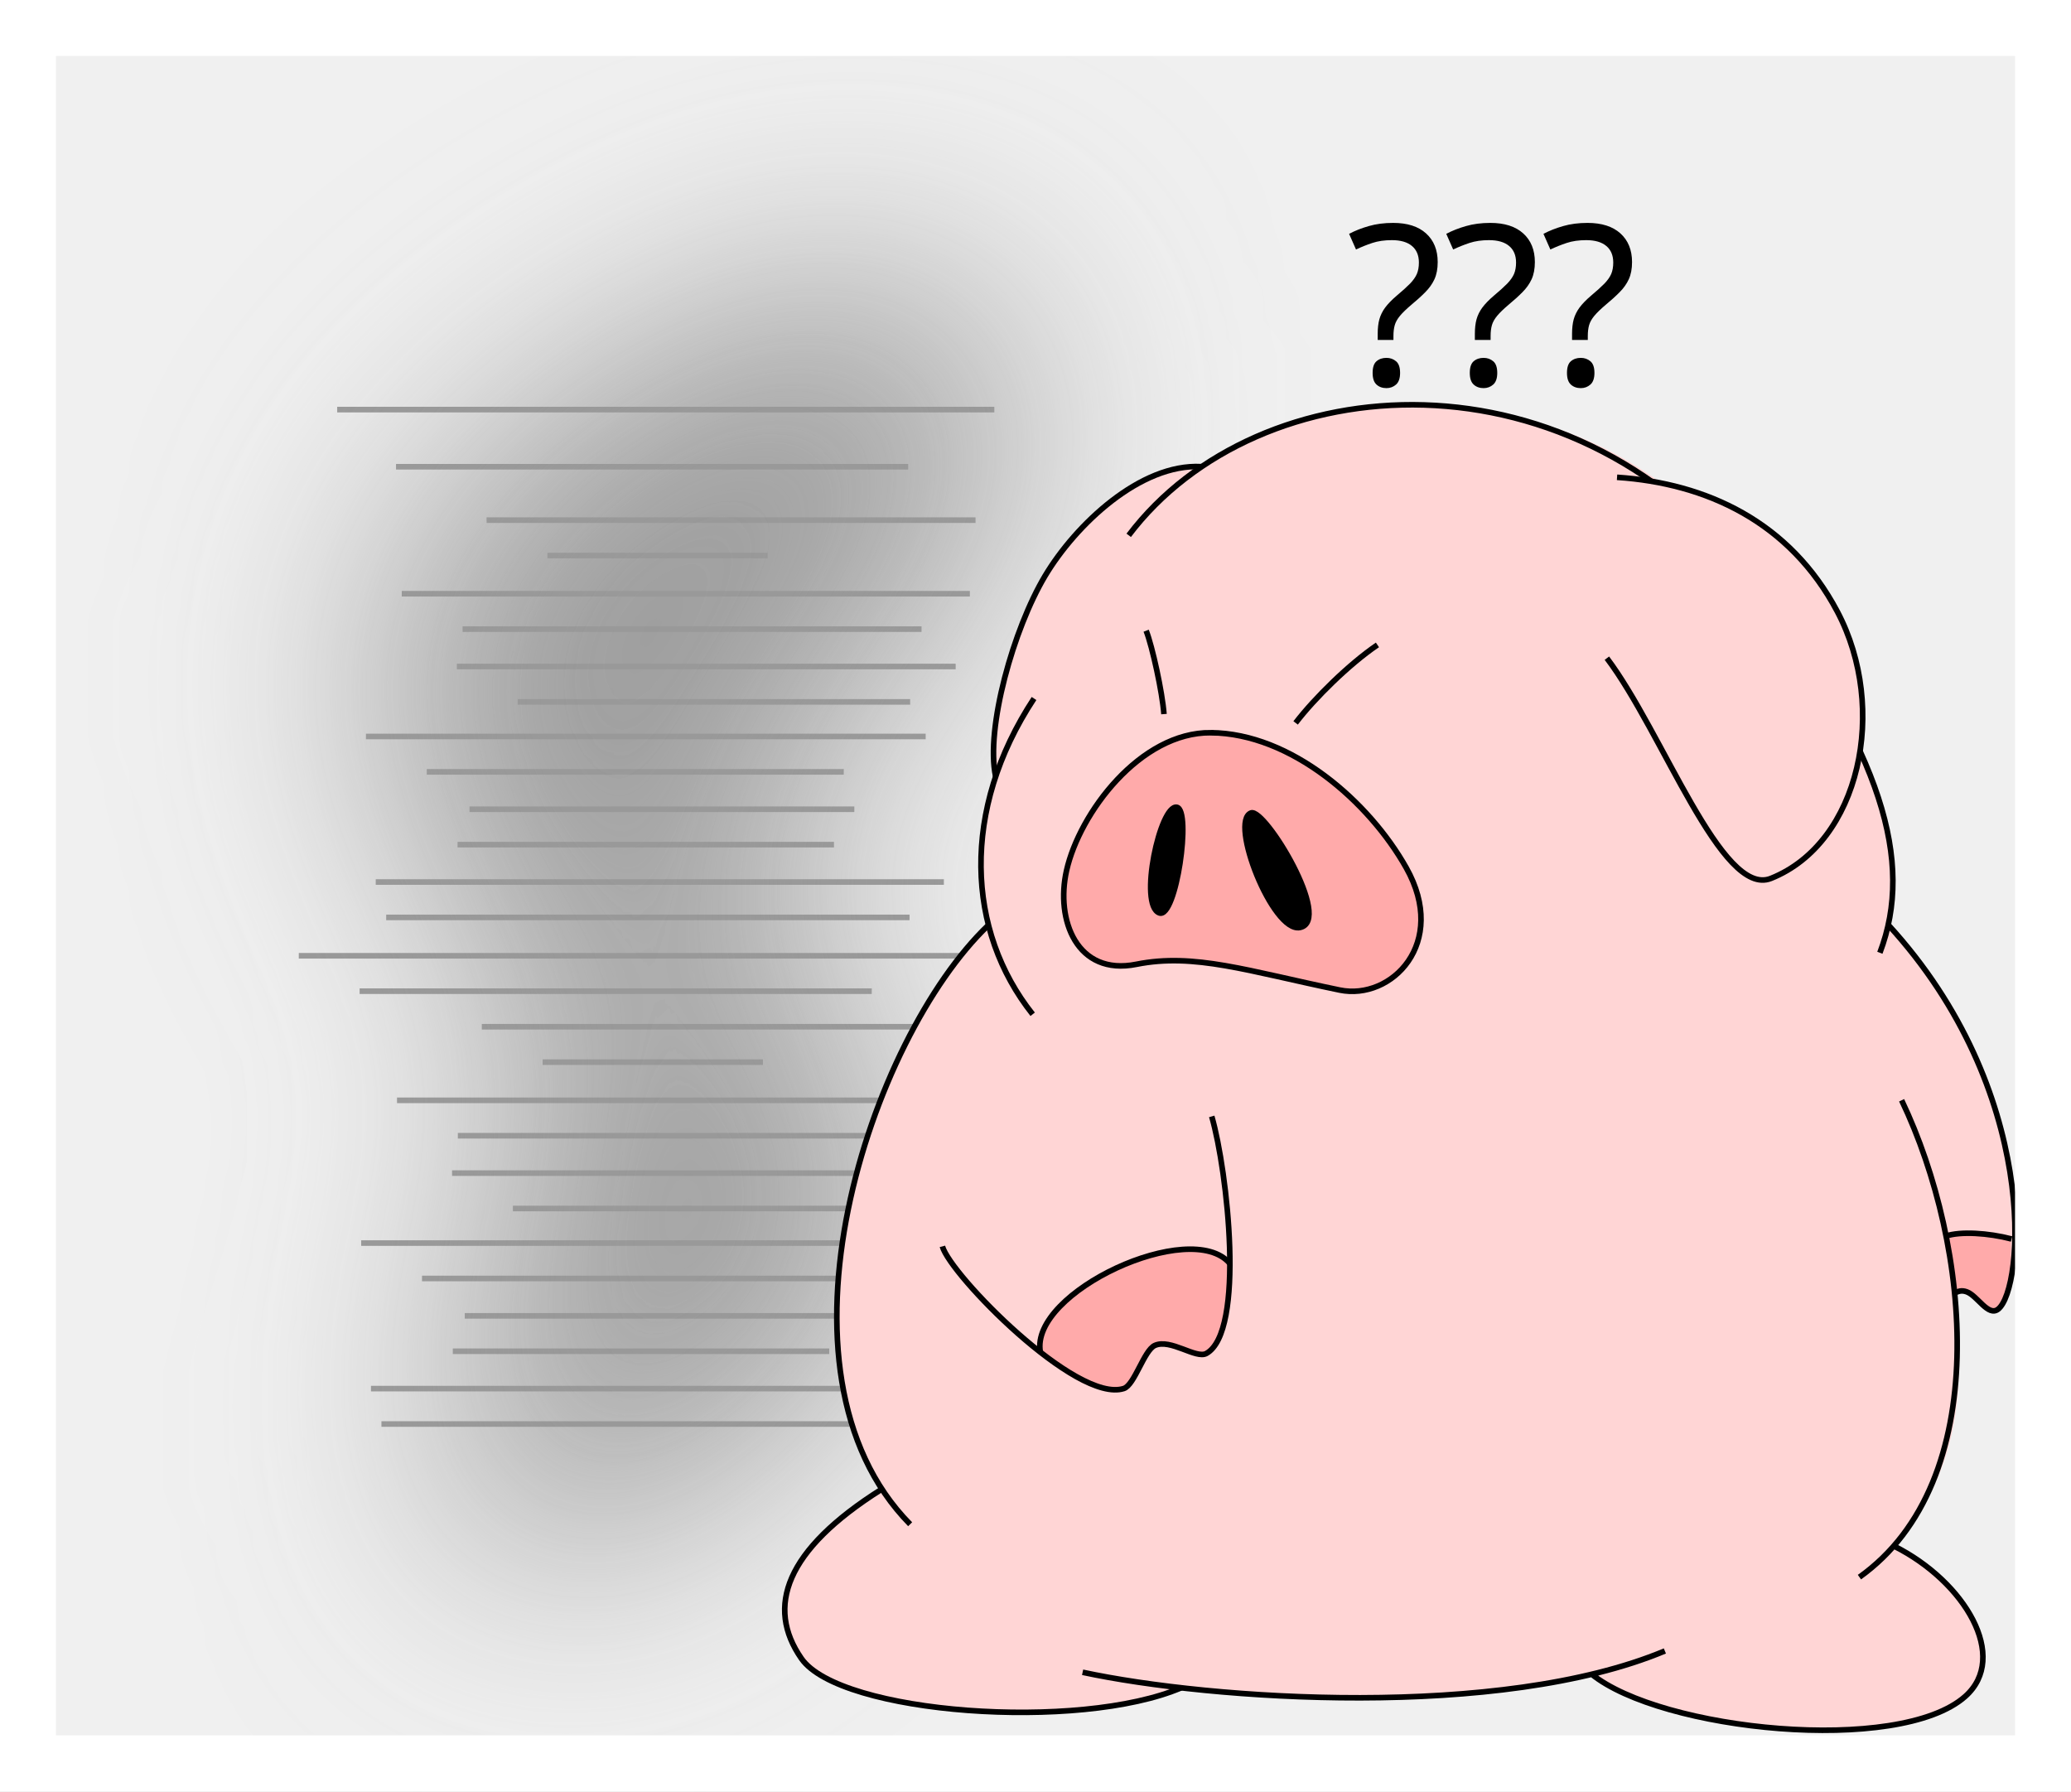
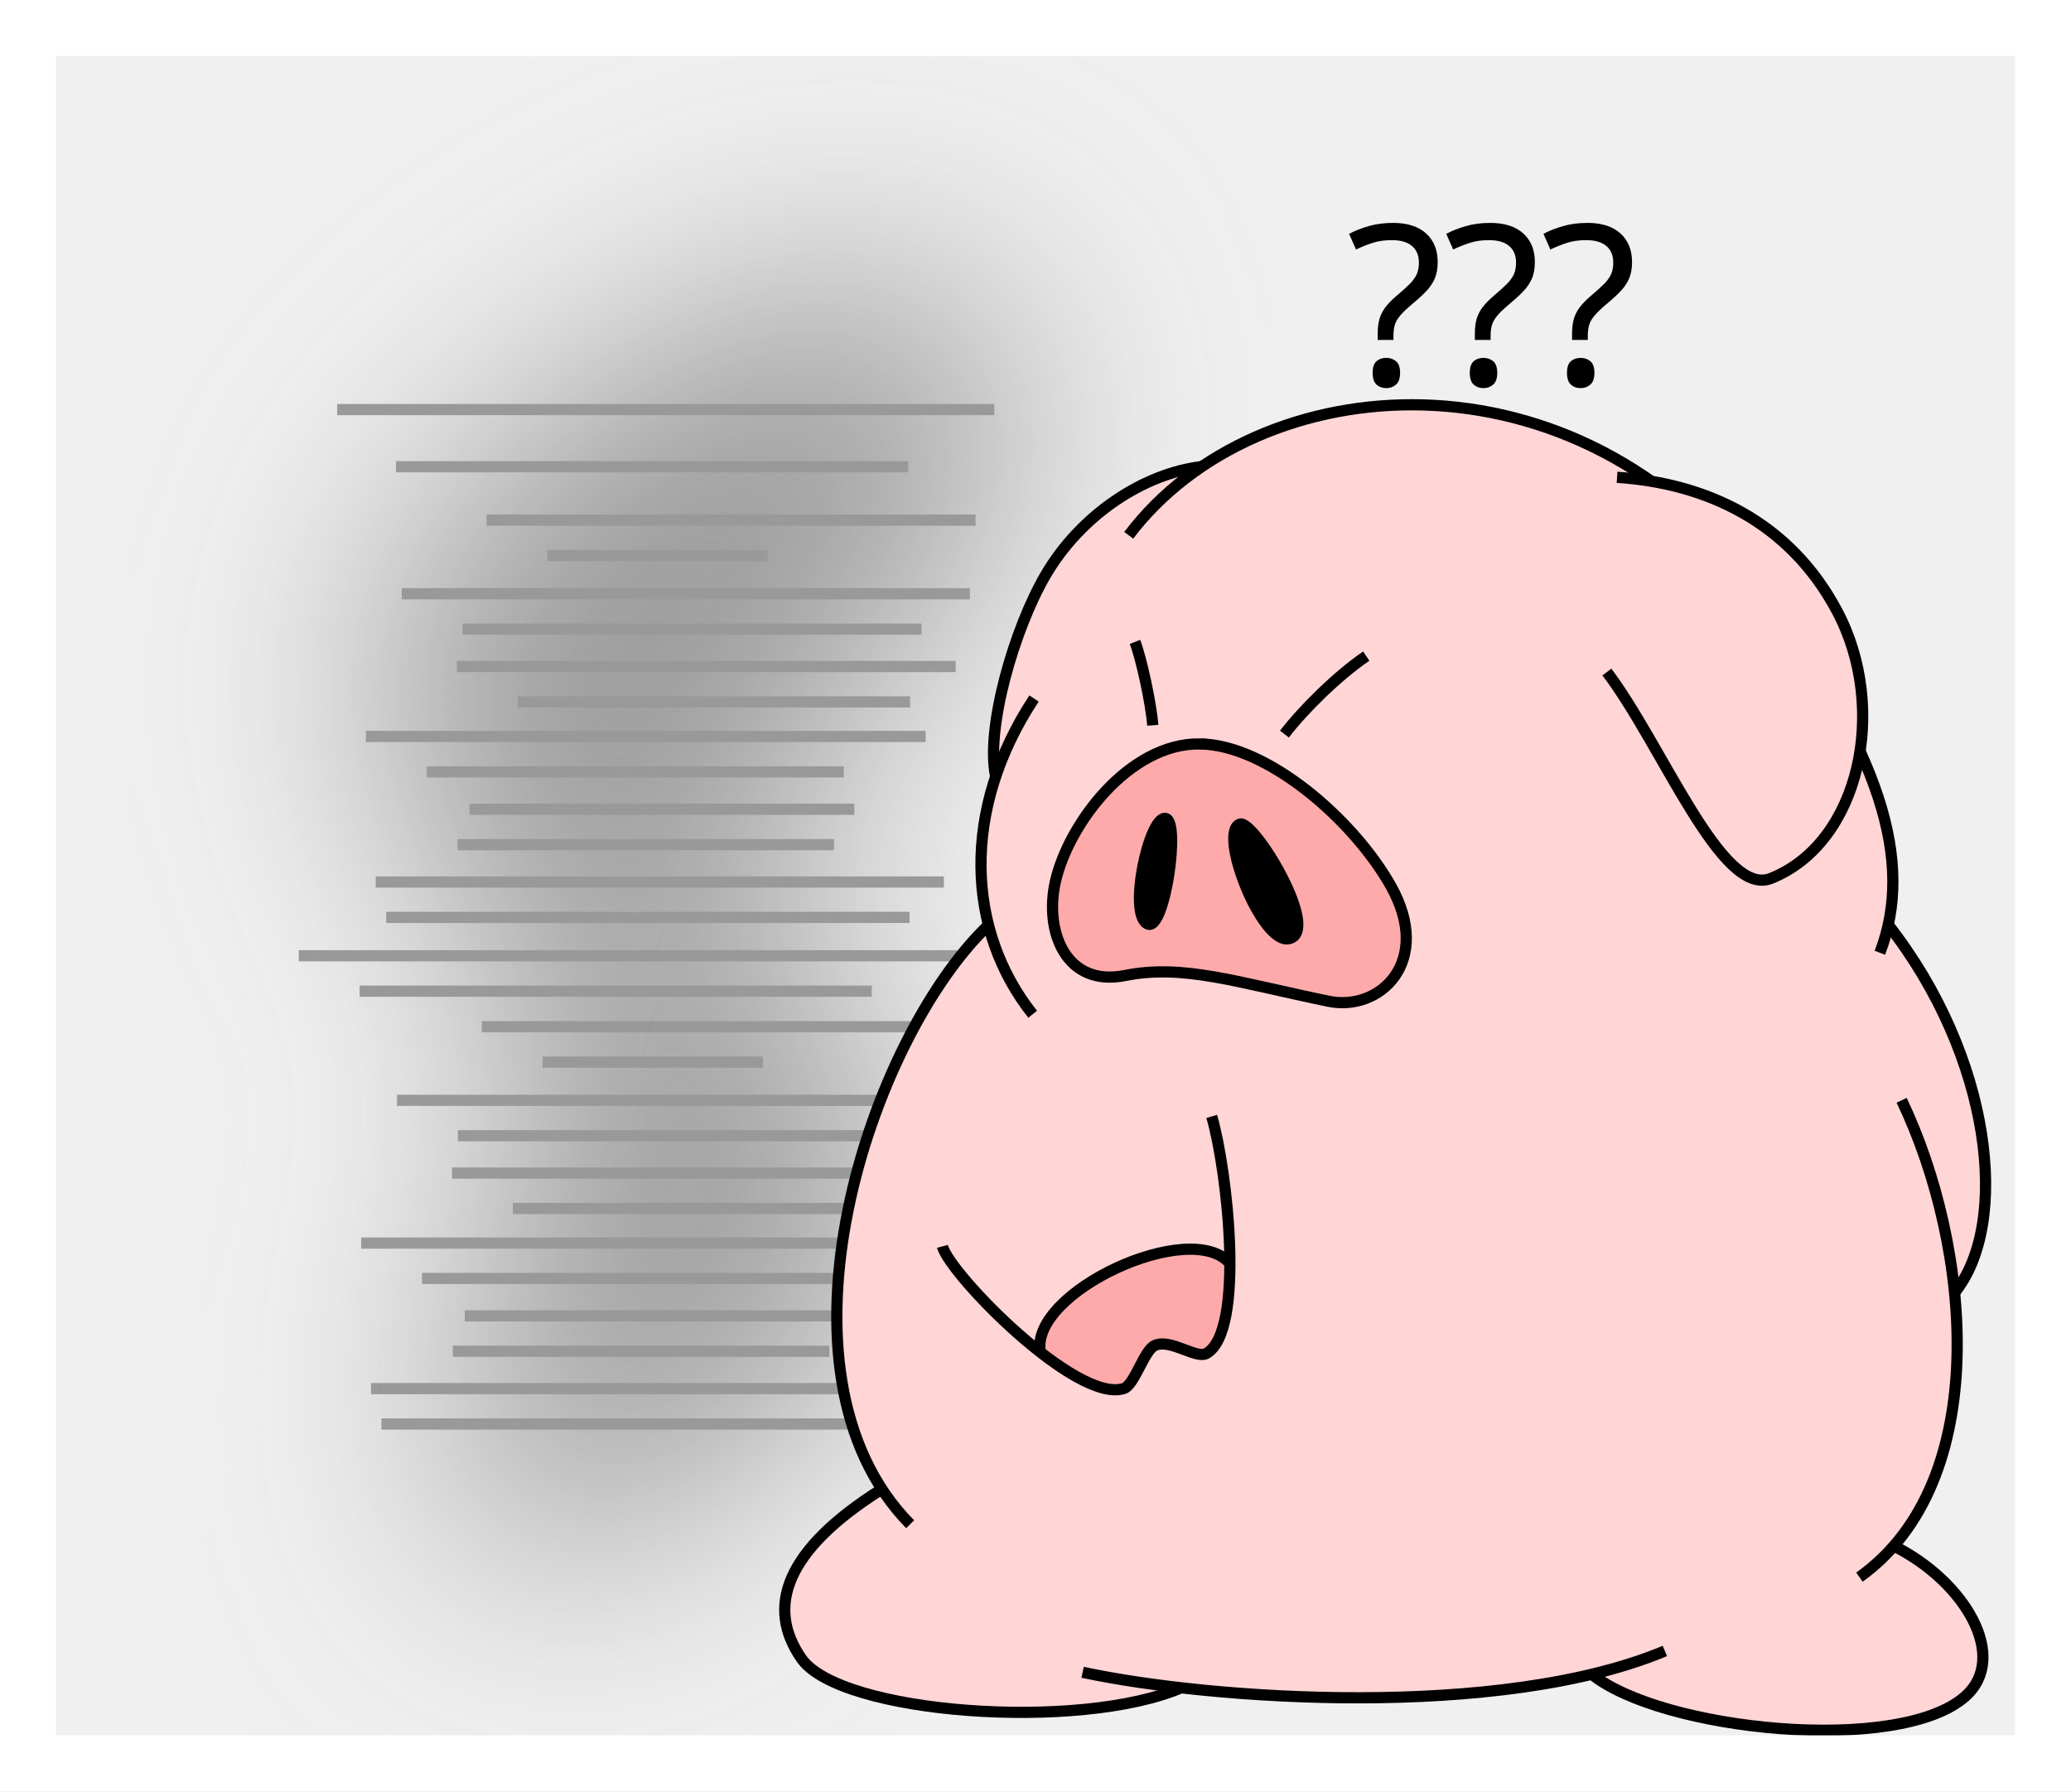
<svg xmlns="http://www.w3.org/2000/svg" xmlns:xlink="http://www.w3.org/1999/xlink" width="370" height="320" id="svg2" version="1.1" enable-background="new">
  <defs id="defs4">
    <linearGradient id="linearGradient12499-5-3">
      <stop id="stop12501-0-8" offset="0" style="stop-color:#ffd5d5;stop-opacity:1;" />
      <stop id="stop12503-9-9" offset="1" style="stop-color:#ffd5d5;stop-opacity:0;" />
    </linearGradient>
    <linearGradient id="linearGradient12499-5">
      <stop id="stop12501-0" offset="0" style="stop-color:#ffd5d5;stop-opacity:1;" />
      <stop id="stop12503-9" offset="1" style="stop-color:#ffd5d5;stop-opacity:0;" />
    </linearGradient>
    <linearGradient id="linearGradient12499-8">
      <stop id="stop12501-6" offset="0" style="stop-color:#ffd5d5;stop-opacity:1;" />
      <stop id="stop12503-0" offset="1" style="stop-color:#ffd5d5;stop-opacity:0;" />
    </linearGradient>
    <linearGradient gradientTransform="translate(0,-7)" gradientUnits="userSpaceOnUse" y2="78.526" x2="178.782" y1="135.026" x1="175.86" id="linearGradient12505-2" xlink:href="#linearGradient12499-8" />
    <linearGradient id="linearGradient12499-9">
      <stop id="stop12501-8" offset="0" style="stop-color:#ffd5d5;stop-opacity:1;" />
      <stop id="stop12503-6" offset="1" style="stop-color:#ffd5d5;stop-opacity:0;" />
    </linearGradient>
    <linearGradient gradientTransform="translate(0,-7)" gradientUnits="userSpaceOnUse" y2="78.526" x2="178.782" y1="135.026" x1="175.86" id="linearGradient12505-1" xlink:href="#linearGradient12499-9" />
    <linearGradient id="linearGradient12499">
      <stop id="stop12501" offset="0" style="stop-color:#ffd5d5;stop-opacity:1;" />
      <stop id="stop12503" offset="1" style="stop-color:#ffd5d5;stop-opacity:0;" />
    </linearGradient>
    <linearGradient xlink:href="#linearGradient12499" id="linearGradient4842" gradientUnits="userSpaceOnUse" gradientTransform="matrix(0.9832367,-0.1823339,0.1823339,0.9832367,74.73669,42.60225)" x1="175.86" y1="135.026" x2="180.123" y2="104.201" />
    <linearGradient xlink:href="#linearGradient12499-5" id="linearGradient4848" gradientUnits="userSpaceOnUse" gradientTransform="matrix(0.9958606,-0.09089341,0.09089341,0.9958606,90.23407,51.0497)" x1="184.389" y1="140.775" x2="178.004" y2="106.502" />
    <linearGradient xlink:href="#linearGradient12499-5-3" id="linearGradient4854" gradientUnits="userSpaceOnUse" gradientTransform="matrix(0.9985031,0.05469451,-0.05469451,0.9985031,114.0699,56.17685)" x1="186.741" y1="139.741" x2="168.636" y2="87.226" />
    <filter height="1.472" y="-0.236" width="1.95" x="-0.475" id="filter4277">
      <feGaussianBlur id="feGaussianBlur4279" stdDeviation="22.591" />
    </filter>
  </defs>
  <g id="layer2" style="display:none">
    <path style="fill:none;stroke:#0000ff;stroke-width:1px;stroke-linecap:butt;stroke-linejoin:miter;stroke-opacity:1" d="M 10,310 360,10" id="path3025" />
    <path style="fill:none;stroke:#0000ff;stroke-width:1px;stroke-linecap:butt;stroke-linejoin:miter;stroke-opacity:1" d="M 10,10 360,310" id="path3027" />
    <path style="fill:none;stroke:#ff0000;stroke-width:1px;stroke-linecap:butt;stroke-linejoin:miter;stroke-opacity:1;display:inline" d="m 10,0 0,320" id="path3006" />
    <path style="fill:none;stroke:#ff0000;stroke-width:1px;stroke-linecap:butt;stroke-linejoin:miter;stroke-opacity:1;display:inline" d="m 360,0 0,320" id="path3010" />
    <path style="fill:none;stroke:#ff0000;stroke-width:1px;stroke-linecap:butt;stroke-linejoin:miter;stroke-opacity:1;display:inline" d="M 0,10 370,10" id="path3016" />
    <path transform="translate(84.7158,27.7117)" style="fill:none;stroke:#ff0000;stroke-width:1px;stroke-linecap:butt;stroke-linejoin:miter;stroke-opacity:1;display:inline" d="m -84.716,282.288 370,0" id="path3018" />
  </g>
  <g id="layer20" style="display:inline">
-     <path id="path3016-6" d="m 60.241,73.17 117.404,1.02e-4" style="fill:none;stroke:#999999;stroke-width:1px;stroke-linecap:butt;stroke-linejoin:miter;stroke-opacity:1;display:inline" />
-     <path id="path3016-6-1" d="m 86.932,92.918 87.352,1.36e-4" style="fill:none;stroke:#999999;stroke-width:1px;stroke-linecap:butt;stroke-linejoin:miter;stroke-opacity:1;display:inline" />
-     <path id="path3016-6-8" d="m 81.619,119.064 89.12,1.3e-4" style="fill:none;stroke:#999999;stroke-width:1px;stroke-linecap:butt;stroke-linejoin:miter;stroke-opacity:1;display:inline" />
-     <path id="path3016-6-9" d="m 71.78,106.064 101.494,1.2e-4" style="fill:none;stroke:#999999;stroke-width:1px;stroke-linecap:butt;stroke-linejoin:miter;stroke-opacity:1;display:inline" />
-     <path id="path3016-6-2" d="m 83.88,144.564 68.75,1.7e-4" style="fill:none;stroke:#999999;stroke-width:1px;stroke-linecap:butt;stroke-linejoin:miter;stroke-opacity:1;display:inline" />
-     <path id="path3016-6-7" d="m 65.38,131.564 100,1.2e-4" style="fill:none;stroke:#999999;stroke-width:1px;stroke-linecap:butt;stroke-linejoin:miter;stroke-opacity:1;display:inline" />
-     <path id="path3016-6-95" d="m 67.13,157.564 101.5,9e-5" style="fill:none;stroke:#999999;stroke-width:1px;stroke-linecap:butt;stroke-linejoin:miter;stroke-opacity:1;display:inline" />
-     <path id="path3016-6-4" d="m 70.754,83.381 91.5,1.3e-4" style="fill:none;stroke:#999999;stroke-width:1px;stroke-linecap:butt;stroke-linejoin:miter;stroke-opacity:1;display:inline" />
-     <path id="path3016-6-1-3" d="m 97.799,99.241 39.352,3.02e-4" style="fill:none;stroke:#999999;stroke-width:1px;stroke-linecap:butt;stroke-linejoin:miter;stroke-opacity:1;display:inline" />
-     <path id="path3016-6-8-1" d="m 92.485,125.387 70.12,1.7e-4" style="fill:none;stroke:#999999;stroke-width:1px;stroke-linecap:butt;stroke-linejoin:miter;stroke-opacity:1;display:inline" />
-     <path id="path3016-6-9-2" d="m 82.646,112.387 81.994,1.5e-4" style="fill:none;stroke:#999999;stroke-width:1px;stroke-linecap:butt;stroke-linejoin:miter;stroke-opacity:1;display:inline" />
-     <path id="path3016-6-2-3" d="m 81.747,150.887 67.25,1.9e-4" style="fill:none;stroke:#999999;stroke-width:1px;stroke-linecap:butt;stroke-linejoin:miter;stroke-opacity:1;display:inline" />
-     <path id="path3016-6-7-3" d="m 76.247,137.887 74.5,1.6e-4" style="fill:none;stroke:#999999;stroke-width:1px;stroke-linecap:butt;stroke-linejoin:miter;stroke-opacity:1;display:inline" />
-     <path id="path3016-6-95-4" d="m 68.997,163.887 93.5,1.1e-4" style="fill:none;stroke:#999999;stroke-width:1px;stroke-linecap:butt;stroke-linejoin:miter;stroke-opacity:1;display:inline" />
-     <path id="path3016-6-11" d="m 53.38,170.741 122,9e-5" style="fill:none;stroke:#999999;stroke-width:1px;stroke-linecap:butt;stroke-linejoin:miter;stroke-opacity:1;display:inline" />
-     <path id="path3016-6-1-38" d="m 86.082,183.418 87.352,1.4e-4" style="fill:none;stroke:#999999;stroke-width:1px;stroke-linecap:butt;stroke-linejoin:miter;stroke-opacity:1;display:inline" />
-     <path id="path3016-6-8-7" d="m 80.768,209.565 89.12,1.4e-4" style="fill:none;stroke:#999999;stroke-width:1px;stroke-linecap:butt;stroke-linejoin:miter;stroke-opacity:1;display:inline" />
-     <path id="path3016-6-9-4" d="m 70.93,196.565 101.494,1.2e-4" style="fill:none;stroke:#999999;stroke-width:1px;stroke-linecap:butt;stroke-linejoin:miter;stroke-opacity:1;display:inline" />
-     <path id="path3016-6-2-2" d="m 83.03,235.065 68.75,1.8e-4" style="fill:none;stroke:#999999;stroke-width:1px;stroke-linecap:butt;stroke-linejoin:miter;stroke-opacity:1;display:inline" />
-     <path id="path3016-6-7-7" d="m 64.53,222.065 100,1.2e-4" style="fill:none;stroke:#999999;stroke-width:1px;stroke-linecap:butt;stroke-linejoin:miter;stroke-opacity:1;display:inline" />
-     <path id="path3016-6-95-7" d="m 66.28,248.065 101.5,9e-5" style="fill:none;stroke:#999999;stroke-width:1px;stroke-linecap:butt;stroke-linejoin:miter;stroke-opacity:1;display:inline" />
-     <path id="path3016-6-4-9" d="m 64.247,177.064 91.5,1.3e-4" style="fill:none;stroke:#999999;stroke-width:1px;stroke-linecap:butt;stroke-linejoin:miter;stroke-opacity:1;display:inline" />
-     <path id="path3016-6-1-3-3" d="m 96.949,189.741 39.352,3.1e-4" style="fill:none;stroke:#999999;stroke-width:1px;stroke-linecap:butt;stroke-linejoin:miter;stroke-opacity:1;display:inline" />
-     <path id="path3016-6-8-1-1" d="m 91.635,215.888 70.12,1.7e-4" style="fill:none;stroke:#999999;stroke-width:1px;stroke-linecap:butt;stroke-linejoin:miter;stroke-opacity:1;display:inline" />
-     <path id="path3016-6-9-2-9" d="m 81.796,202.888 81.994,1.5e-4" style="fill:none;stroke:#999999;stroke-width:1px;stroke-linecap:butt;stroke-linejoin:miter;stroke-opacity:1;display:inline" />
-     <path id="path3016-6-2-3-8" d="m 80.897,241.388 67.25,1.9e-4" style="fill:none;stroke:#999999;stroke-width:1px;stroke-linecap:butt;stroke-linejoin:miter;stroke-opacity:1;display:inline" />
-     <path id="path3016-6-7-3-6" d="m 75.397,228.388 74.5,1.6e-4" style="fill:none;stroke:#999999;stroke-width:1px;stroke-linecap:butt;stroke-linejoin:miter;stroke-opacity:1;display:inline" />
-     <path id="path3016-6-95-4-5" d="m 68.147,254.388 93.5,1.1e-4" style="fill:none;stroke:#999999;stroke-width:1px;stroke-linecap:butt;stroke-linejoin:miter;stroke-opacity:1;display:inline" />
+     <path id="path3016-6" d="m 60.241,73.17 117.404,1.02e-4" style="fill:none;stroke:#999999;stroke-width:2;stroke-linecap:butt;stroke-linejoin:miter;stroke-opacity:1;display:inline" />
+     <path id="path3016-6-1" d="m 86.932,92.918 87.352,1.36e-4" style="fill:none;stroke:#999999;stroke-width:2;stroke-linecap:butt;stroke-linejoin:miter;stroke-opacity:1;display:inline" />
+     <path id="path3016-6-8" d="m 81.619,119.064 89.12,1.3e-4" style="fill:none;stroke:#999999;stroke-width:2;stroke-linecap:butt;stroke-linejoin:miter;stroke-opacity:1;display:inline" />
+     <path id="path3016-6-9" d="m 71.78,106.064 101.494,1.2e-4" style="fill:none;stroke:#999999;stroke-width:2;stroke-linecap:butt;stroke-linejoin:miter;stroke-opacity:1;display:inline" />
+     <path id="path3016-6-2" d="m 83.88,144.564 68.75,1.7e-4" style="fill:none;stroke:#999999;stroke-width:2;stroke-linecap:butt;stroke-linejoin:miter;stroke-opacity:1;display:inline" />
+     <path id="path3016-6-7" d="m 65.38,131.564 100,1.2e-4" style="fill:none;stroke:#999999;stroke-width:2;stroke-linecap:butt;stroke-linejoin:miter;stroke-opacity:1;display:inline" />
+     <path id="path3016-6-95" d="m 67.13,157.564 101.5,9e-5" style="fill:none;stroke:#999999;stroke-width:2;stroke-linecap:butt;stroke-linejoin:miter;stroke-opacity:1;display:inline" />
+     <path id="path3016-6-4" d="m 70.754,83.381 91.5,1.3e-4" style="fill:none;stroke:#999999;stroke-width:2;stroke-linecap:butt;stroke-linejoin:miter;stroke-opacity:1;display:inline" />
+     <path id="path3016-6-1-3" d="m 97.799,99.241 39.352,3.02e-4" style="fill:none;stroke:#999999;stroke-width:2;stroke-linecap:butt;stroke-linejoin:miter;stroke-opacity:1;display:inline" />
+     <path id="path3016-6-8-1" d="m 92.485,125.387 70.12,1.7e-4" style="fill:none;stroke:#999999;stroke-width:2;stroke-linecap:butt;stroke-linejoin:miter;stroke-opacity:1;display:inline" />
+     <path id="path3016-6-9-2" d="m 82.646,112.387 81.994,1.5e-4" style="fill:none;stroke:#999999;stroke-width:2;stroke-linecap:butt;stroke-linejoin:miter;stroke-opacity:1;display:inline" />
+     <path id="path3016-6-2-3" d="m 81.747,150.887 67.25,1.9e-4" style="fill:none;stroke:#999999;stroke-width:2;stroke-linecap:butt;stroke-linejoin:miter;stroke-opacity:1;display:inline" />
+     <path id="path3016-6-7-3" d="m 76.247,137.887 74.5,1.6e-4" style="fill:none;stroke:#999999;stroke-width:2;stroke-linecap:butt;stroke-linejoin:miter;stroke-opacity:1;display:inline" />
+     <path id="path3016-6-95-4" d="m 68.997,163.887 93.5,1.1e-4" style="fill:none;stroke:#999999;stroke-width:2;stroke-linecap:butt;stroke-linejoin:miter;stroke-opacity:1;display:inline" />
+     <path id="path3016-6-11" d="m 53.38,170.741 122,9e-5" style="fill:none;stroke:#999999;stroke-width:2;stroke-linecap:butt;stroke-linejoin:miter;stroke-opacity:1;display:inline" />
+     <path id="path3016-6-1-38" d="m 86.082,183.418 87.352,1.4e-4" style="fill:none;stroke:#999999;stroke-width:2;stroke-linecap:butt;stroke-linejoin:miter;stroke-opacity:1;display:inline" />
+     <path id="path3016-6-8-7" d="m 80.768,209.565 89.12,1.4e-4" style="fill:none;stroke:#999999;stroke-width:2;stroke-linecap:butt;stroke-linejoin:miter;stroke-opacity:1;display:inline" />
+     <path id="path3016-6-9-4" d="m 70.93,196.565 101.494,1.2e-4" style="fill:none;stroke:#999999;stroke-width:2;stroke-linecap:butt;stroke-linejoin:miter;stroke-opacity:1;display:inline" />
+     <path id="path3016-6-2-2" d="m 83.03,235.065 68.75,1.8e-4" style="fill:none;stroke:#999999;stroke-width:2;stroke-linecap:butt;stroke-linejoin:miter;stroke-opacity:1;display:inline" />
+     <path id="path3016-6-7-7" d="m 64.53,222.065 100,1.2e-4" style="fill:none;stroke:#999999;stroke-width:2;stroke-linecap:butt;stroke-linejoin:miter;stroke-opacity:1;display:inline" />
+     <path id="path3016-6-95-7" d="m 66.28,248.065 101.5,9e-5" style="fill:none;stroke:#999999;stroke-width:2;stroke-linecap:butt;stroke-linejoin:miter;stroke-opacity:1;display:inline" />
+     <path id="path3016-6-4-9" d="m 64.247,177.064 91.5,1.3e-4" style="fill:none;stroke:#999999;stroke-width:2;stroke-linecap:butt;stroke-linejoin:miter;stroke-opacity:1;display:inline" />
+     <path id="path3016-6-1-3-3" d="m 96.949,189.741 39.352,3.1e-4" style="fill:none;stroke:#999999;stroke-width:2;stroke-linecap:butt;stroke-linejoin:miter;stroke-opacity:1;display:inline" />
+     <path id="path3016-6-8-1-1" d="m 91.635,215.888 70.12,1.7e-4" style="fill:none;stroke:#999999;stroke-width:2;stroke-linecap:butt;stroke-linejoin:miter;stroke-opacity:1;display:inline" />
+     <path id="path3016-6-9-2-9" d="m 81.796,202.888 81.994,1.5e-4" style="fill:none;stroke:#999999;stroke-width:2;stroke-linecap:butt;stroke-linejoin:miter;stroke-opacity:1;display:inline" />
+     <path id="path3016-6-2-3-8" d="m 80.897,241.388 67.25,1.9e-4" style="fill:none;stroke:#999999;stroke-width:2;stroke-linecap:butt;stroke-linejoin:miter;stroke-opacity:1;display:inline" />
+     <path id="path3016-6-7-3-6" d="m 75.397,228.388 74.5,1.6e-4" style="fill:none;stroke:#999999;stroke-width:2;stroke-linecap:butt;stroke-linejoin:miter;stroke-opacity:1;display:inline" />
+     <path id="path3016-6-95-4-5" d="m 68.147,254.388 93.5,1.1e-4" style="fill:none;stroke:#999999;stroke-width:2;stroke-linecap:butt;stroke-linejoin:miter;stroke-opacity:1;display:inline" />
    <path id="path3479" d="m 71.709,104.973 c 14.042,-33.353 76.397,-63.225 96.243,-53.272 38.535,19.326 -9.602,62.455 -27,87.657 -22.973,33.276 36.725,62.67 17,90.343 -18.156,25.473 -60.105,62.825 -70.757,45.172 -12.413,-20.572 -0.914,-35.923 9.757,-77.672 6.829,-26.716 -41.455,-53.719 -25.243,-92.228 z" style="fill:#999999;stroke:none;display:inline;filter:url(#filter4277)" />
  </g>
  <g id="layer11" style="display:inline">
-     <path id="path3012-1" d="m 176.514,165.449 c -21.037,21.683 -37.582,72.703 -18.959,100.587 -14.887,8.164 -20.904,20.914 -14.527,30.094 6.894,9.925 53.781,13.228 67.357,5.328 14.83,2.073 50.273,3.716 74.064,-2.375 8.056,9.282 54.941,14.415 66.774,3.91 7.907,-7.02 -0.526,-20.885 -12.757,-26.754 12.935,-14.945 12.227,-31.179 10.652,-45.22 0.427,-0.306 0.949,-0.73 1.877,-0.397 1.925,0.691 4.301,4.845 5.909,3.294 4.825,-4.653 7.158,-41.978 -19.507,-68.653 2.458,-23.037 -6.118,-34.669 -22.96,-60.164 -28.632,-43.341 -81.788,-35.441 -99.957,-21.634 -9.382,0.773 -20.692,6.917 -27.832,19.507 -7.597,13.396 -10.503,26.215 -8.761,35.745 -2.241,6.287 -4.292,21.272 -1.372,26.731 z" style="fill:#ffd5d5;stroke:none;display:inline" />
-     <path id="path2996" d="m 184.736,124.781 c -13.131,19.958 -12.058,41.534 -0.241,56.408" style="fill:none;stroke:#000000;stroke-width:1;stroke-linecap:butt;stroke-linejoin:miter;stroke-miterlimit:4;stroke-opacity:1;stroke-dasharray:none" />
-     <path id="path2998" d="m 216.317,130.893 c 14.329,0.115 28.26,12.294 34.916,24.124 7.587,13.484 -2.664,23.753 -11.881,21.848 -16.445,-3.398 -25.984,-6.676 -36.327,-4.604 -10.631,2.13 -14.474,-7.902 -12.477,-16.755 2.325,-10.306 13.163,-24.716 25.769,-24.614 z" style="fill:#ffaaaa;stroke:#000000;stroke-width:1;stroke-linecap:butt;stroke-linejoin:miter;stroke-miterlimit:4;stroke-opacity:1;stroke-dasharray:none" />
-     <path id="path3002" d="m 246.09,115.207 c -5.038,3.423 -11.242,9.522 -14.617,13.934" style="fill:none;stroke:#000000;stroke-width:1;stroke-linecap:butt;stroke-linejoin:miter;stroke-miterlimit:4;stroke-opacity:1;stroke-dasharray:none" />
-     <path id="path3004" d="m 204.77,112.67 c 1.109,2.821 2.893,11.015 3.182,14.896" style="fill:none;stroke:#000000;stroke-width:1;stroke-linecap:butt;stroke-linejoin:miter;stroke-miterlimit:4;stroke-opacity:1;stroke-dasharray:none" />
-     <path id="path3006-1" d="m 214.619,83.363 c -10.884,-0.576 -22.422,10.339 -27.899,19.501 -5.651,9.451 -10.675,27.257 -8.838,35.845" style="fill:none;stroke:#000000;stroke-width:1;stroke-linecap:butt;stroke-linejoin:miter;stroke-miterlimit:4;stroke-opacity:1;stroke-dasharray:none" />
+     <path id="path3012-1" d="m 176.514,165.449 c -21.037,21.683 -37.582,72.703 -18.959,100.587 -14.887,8.164 -20.904,20.914 -14.527,30.094 6.894,9.925 53.781,13.228 67.357,5.328 14.83,2.073 50.273,3.716 74.064,-2.375 8.056,9.282 54.941,14.415 66.774,3.91 7.907,-7.02 -0.526,-20.885 -12.757,-26.754 12.935,-14.945 12.227,-31.179 10.652,-45.22 14.073,-12.398 -0.736,-53.587 -11.721,-65.755 2.458,-23.037 -5.322,-35.213 -22.96,-60.164 -31.257,-44.216 -81.788,-35.441 -99.957,-21.634 -9.559,2.187 -20.692,6.917 -27.832,19.507 -7.597,13.396 -10.503,26.215 -8.761,35.745 -2.241,6.287 -4.292,21.272 -1.372,26.731 z" style="fill:#ffd5d5;stroke:none;display:inline" />
+     <path id="path2996" d="m 184.736,124.781 c -13.131,19.958 -12.058,41.534 -0.241,56.408" style="fill:none;stroke:#000000;stroke-width:2;stroke-linecap:butt;stroke-linejoin:miter;stroke-miterlimit:4;stroke-opacity:1;stroke-dasharray:none" />
+     <path id="path2998" d="m 214.317,132.893 c 12.079,0.115 27.51,13.544 34.166,25.374 7.587,13.484 -1.914,22.503 -11.131,20.598 -16.445,-3.398 -25.984,-6.676 -36.327,-4.604 -10.631,2.13 -14.474,-7.902 -12.477,-16.755 2.325,-10.306 13.163,-24.734 25.769,-24.614 z" style="fill:#ffaaaa;stroke:#000000;stroke-width:2;stroke-linecap:butt;stroke-linejoin:miter;stroke-miterlimit:4;stroke-opacity:1;stroke-dasharray:none" />
+     <path id="path3002" d="m 244.09,117.207 c -5.038,3.423 -11.242,9.522 -14.617,13.934" style="fill:none;stroke:#000000;stroke-width:2;stroke-linecap:butt;stroke-linejoin:miter;stroke-miterlimit:4;stroke-opacity:1;stroke-dasharray:none" />
+     <path id="path3004" d="m 202.77,114.67 c 1.109,2.821 2.893,11.015 3.182,14.896" style="fill:none;stroke:#000000;stroke-width:2;stroke-linecap:butt;stroke-linejoin:miter;stroke-miterlimit:4;stroke-opacity:1;stroke-dasharray:none" />
+     <path id="path3006-1" d="m 214.619,83.363 c -10,1.191 -21.422,8.339 -27.899,19.501 -5.527,9.524 -10.675,27.257 -8.838,35.845" style="fill:none;stroke:#000000;stroke-width:2;stroke-linecap:butt;stroke-linejoin:miter;stroke-miterlimit:4;stroke-opacity:1;stroke-dasharray:none" />
    <path id="path3024-7" d="m 185.714,241.35 c 3.889,4.077 10.891,8.62 15.092,6.66 1.824,-0.851 3.611,-6.441 5.537,-7.315 2.799,-1.271 7.516,2.673 9.226,1.422 4.401,-3.219 4.524,-12.878 4.182,-16.629 -11.172,-7.234 -34.723,6.819 -34.036,15.861 z" style="fill:#ffaaaa;stroke:none;display:inline" />
-     <path id="path3026-6" d="m 359.234,221.545 c -5.071,-1.426 -8.863,-1.573 -11.442,-0.705 0.575,3.253 0.966,7.104 1.495,10.163 1.99,-1.285 5.408,3.586 7.408,2.98 2.39,-0.724 2.769,-8.086 2.54,-12.439 z" style="fill:#ffaaaa;stroke:none;display:inline" />
-     <path id="path3010-7" d="m 339.739,196.553 c 12.452,26.048 16.447,68.091 -7.536,85.187 m 6.188,-5.539 c 12.673,6.34 20.62,19.829 12.713,26.85 -11.833,10.506 -54.387,6.123 -66.802,-4.026 m 13.139,-4.098 c -29.387,12.295 -81.05,8.751 -104.025,3.809" style="fill:none;stroke:#000000;stroke-width:1;stroke-linecap:butt;stroke-linejoin:miter;stroke-miterlimit:4;stroke-opacity:1;stroke-dasharray:none" />
-     <path id="path3012" d="m 176.521,165.329 c -21.04,20.127 -40.955,79.51 -13.915,106.961" style="fill:none;stroke:#000000;stroke-width:1;stroke-linecap:butt;stroke-linejoin:miter;stroke-miterlimit:4;stroke-opacity:1;stroke-dasharray:none" />
-     <path id="path3014" d="m 157.439,266.085 c -17.165,10.824 -20.641,21.011 -14.264,30.191 6.894,9.925 49.671,13.051 67.944,5.192" style="fill:none;stroke:#000000;stroke-width:1;stroke-linecap:butt;stroke-linejoin:miter;stroke-miterlimit:4;stroke-opacity:1;stroke-dasharray:none" />
-     <path id="path3016-4" d="m 337.348,165.214 c 27.202,29.665 24.262,65.137 19.614,68.672 -1.779,1.353 -3.674,-2.427 -5.6,-3.117 -0.928,-0.333 -1.517,-0.101 -2.264,0.285" style="fill:none;stroke:#000000;stroke-width:1;stroke-linecap:butt;stroke-linejoin:miter;stroke-miterlimit:4;stroke-opacity:1;stroke-dasharray:none" />
-     <path id="path3018-0" d="m 232.226,165.692 c -4.855,0.946 -12.691,-19.018 -8.708,-20.47 2.475,-0.902 14.704,19.302 8.708,20.47 z" style="fill:#000000;stroke:#000000;stroke-width:1;stroke-linecap:butt;stroke-linejoin:miter;stroke-miterlimit:4;stroke-opacity:1;stroke-dasharray:none" />
-     <path id="path3020" d="m 210.242,144.209 c 2.674,0.491 -0.12,19.974 -3.118,18.876 -3.766,-1.379 0.151,-19.421 3.118,-18.876 z" style="fill:#000000;stroke:#000000;stroke-width:1;stroke-linecap:butt;stroke-linejoin:miter;stroke-miterlimit:4;stroke-opacity:1;stroke-dasharray:none" />
-     <path id="path3022" d="m 216.486,199.436 c 2.825,9.753 6.016,38.415 -0.948,42.341 -1.845,1.04 -6.426,-2.694 -9.226,-1.422 -1.926,0.874 -3.621,7.074 -5.537,7.69 -8.487,2.73 -31.065,-20.394 -32.408,-25.394" style="fill:none;stroke:#000000;stroke-width:1;stroke-linecap:butt;stroke-linejoin:miter;stroke-miterlimit:4;stroke-opacity:1;stroke-dasharray:none" />
-     <path id="path3024" d="m 219.727,225.715 c -6.915,-8.222 -35.805,5.077 -33.861,15.828" style="fill:none;stroke:#000000;stroke-width:1;stroke-linecap:butt;stroke-linejoin:miter;stroke-miterlimit:4;stroke-opacity:1;stroke-dasharray:none" />
-     <path id="path3026" d="m 359.384,221.334 c -4.18,-1.095 -9.146,-1.392 -11.726,-0.524" style="fill:none;stroke:#000000;stroke-width:1;stroke-linecap:butt;stroke-linejoin:miter;stroke-miterlimit:4;stroke-opacity:1;stroke-dasharray:none" />
-     <path id="path3000-9" d="m 201.653,95.628 c 23.049,-30.494 80.138,-34.725 112.681,9.365 21.699,29.397 27.758,48.831 21.52,65.211" style="fill:none;stroke:#000000;stroke-width:1;stroke-linecap:butt;stroke-linejoin:miter;stroke-miterlimit:4;stroke-opacity:1;stroke-dasharray:none;display:inline" />
-     <path id="path3008" d="m 288.898,85.266 c 15.911,1.061 30.852,7.9 39.362,23.998 9.129,17.269 4.088,41.291 -11.871,47.656 -8.824,3.519 -19.302,-26.109 -29.306,-39.344" style="fill:#ffd5d5;stroke:#000000;stroke-width:1;stroke-linecap:butt;stroke-linejoin:miter;stroke-miterlimit:4;stroke-opacity:1;stroke-dasharray:none" />
+     <path id="path3010-7" d="m 339.739,196.553 c 12.452,26.048 16.447,68.091 -7.536,85.187 m 6.188,-5.539 c 12.673,6.34 20.62,19.829 12.713,26.85 -11.833,10.506 -54.387,6.123 -66.802,-4.026 m 13.139,-4.098 c -29.387,12.295 -81.05,8.751 -104.025,3.809" style="fill:none;stroke:#000000;stroke-width:2;stroke-linecap:butt;stroke-linejoin:miter;stroke-miterlimit:4;stroke-opacity:1;stroke-dasharray:none" />
+     <path id="path3012" d="m 176.521,165.329 c -21.04,20.127 -40.955,79.51 -13.915,106.961" style="fill:none;stroke:#000000;stroke-width:2;stroke-linecap:butt;stroke-linejoin:miter;stroke-miterlimit:4;stroke-opacity:1;stroke-dasharray:none" />
+     <path id="path3014" d="m 157.439,266.085 c -17.165,10.824 -20.641,21.011 -14.264,30.191 6.894,9.925 49.671,13.051 67.944,5.192" style="fill:none;stroke:#000000;stroke-width:2;stroke-linecap:butt;stroke-linejoin:miter;stroke-miterlimit:4;stroke-opacity:1;stroke-dasharray:none" />
+     <path id="path3016-4" d="m 337.348,165.214 c 18.463,23.544 21.96,53.474 11.749,65.839" style="fill:none;stroke:#000000;stroke-width:2;stroke-linecap:butt;stroke-linejoin:miter;stroke-miterlimit:4;stroke-opacity:1;stroke-dasharray:none" />
+     <path id="path3018-0" d="m 230.226,167.692 c -4.855,0.946 -12.691,-19.018 -8.708,-20.47 2.475,-0.902 14.704,19.302 8.708,20.47 z" style="fill:#000000;stroke:#000000;stroke-width:2;stroke-linecap:butt;stroke-linejoin:miter;stroke-miterlimit:4;stroke-opacity:1;stroke-dasharray:none" />
+     <path id="path3020" d="m 208.242,146.209 c 2.674,0.491 -0.12,19.974 -3.118,18.876 -3.766,-1.379 0.151,-19.421 3.118,-18.876 z" style="fill:#000000;stroke:#000000;stroke-width:2;stroke-linecap:butt;stroke-linejoin:miter;stroke-miterlimit:4;stroke-opacity:1;stroke-dasharray:none" />
+     <path id="path3022" d="m 216.486,199.436 c 2.825,9.753 6.016,38.415 -0.948,42.341 -1.845,1.04 -6.426,-2.694 -9.226,-1.422 -1.926,0.874 -3.621,7.074 -5.537,7.69 -8.487,2.73 -31.065,-20.394 -32.408,-25.394" style="fill:none;stroke:#000000;stroke-width:2;stroke-linecap:butt;stroke-linejoin:miter;stroke-miterlimit:4;stroke-opacity:1;stroke-dasharray:none" />
+     <path id="path3024" d="m 219.727,225.715 c -6.915,-8.222 -35.805,5.077 -33.861,15.828" style="fill:none;stroke:#000000;stroke-width:2;stroke-linecap:butt;stroke-linejoin:miter;stroke-miterlimit:4;stroke-opacity:1;stroke-dasharray:none" />
+     <path id="path3000-9" d="m 201.653,95.628 c 23.049,-30.494 80.138,-34.725 112.681,9.365 21.699,29.397 27.758,48.831 21.52,65.211" style="fill:none;stroke:#000000;stroke-width:2;stroke-linecap:butt;stroke-linejoin:miter;stroke-miterlimit:4;stroke-opacity:1;stroke-dasharray:none;display:inline" />
+     <path id="path3008" d="m 288.898,85.266 c 15.911,1.061 30.852,7.9 39.362,23.998 9.129,17.269 4.088,41.291 -11.871,47.656 -8.824,3.519 -19.302,-23.634 -29.306,-36.87" style="fill:#ffd5d5;stroke:#000000;stroke-width:2;stroke-linecap:butt;stroke-linejoin:miter;stroke-miterlimit:4;stroke-opacity:1;stroke-dasharray:none" />
    <text id="text4342" y="68.774" x="240.543" style="font-size:40px;font-style:normal;font-weight:normal;line-height:125%;letter-spacing:0px;word-spacing:0px;fill:#000000;fill-opacity:1;stroke:none;font-family:Sans" xml:space="preserve">
      <tspan style="font-style:normal;font-variant:normal;font-weight:normal;font-stretch:normal;font-family:Segoe UI Symbol;-inkscape-font-specification:Segoe UI Symbol" y="68.774" x="240.543" id="tspan4344">???</tspan>
    </text>
  </g>
  <g id="layer7" style="display:inline;">
    <path style="fill:#ffffff;stroke:none;display:inline" d="m 0,0 0,320 370,0 0,-320 -10,10 0,300 -350,0 0,-300 350,0 10,-10 z" id="path21072" />
  </g>
</svg>
